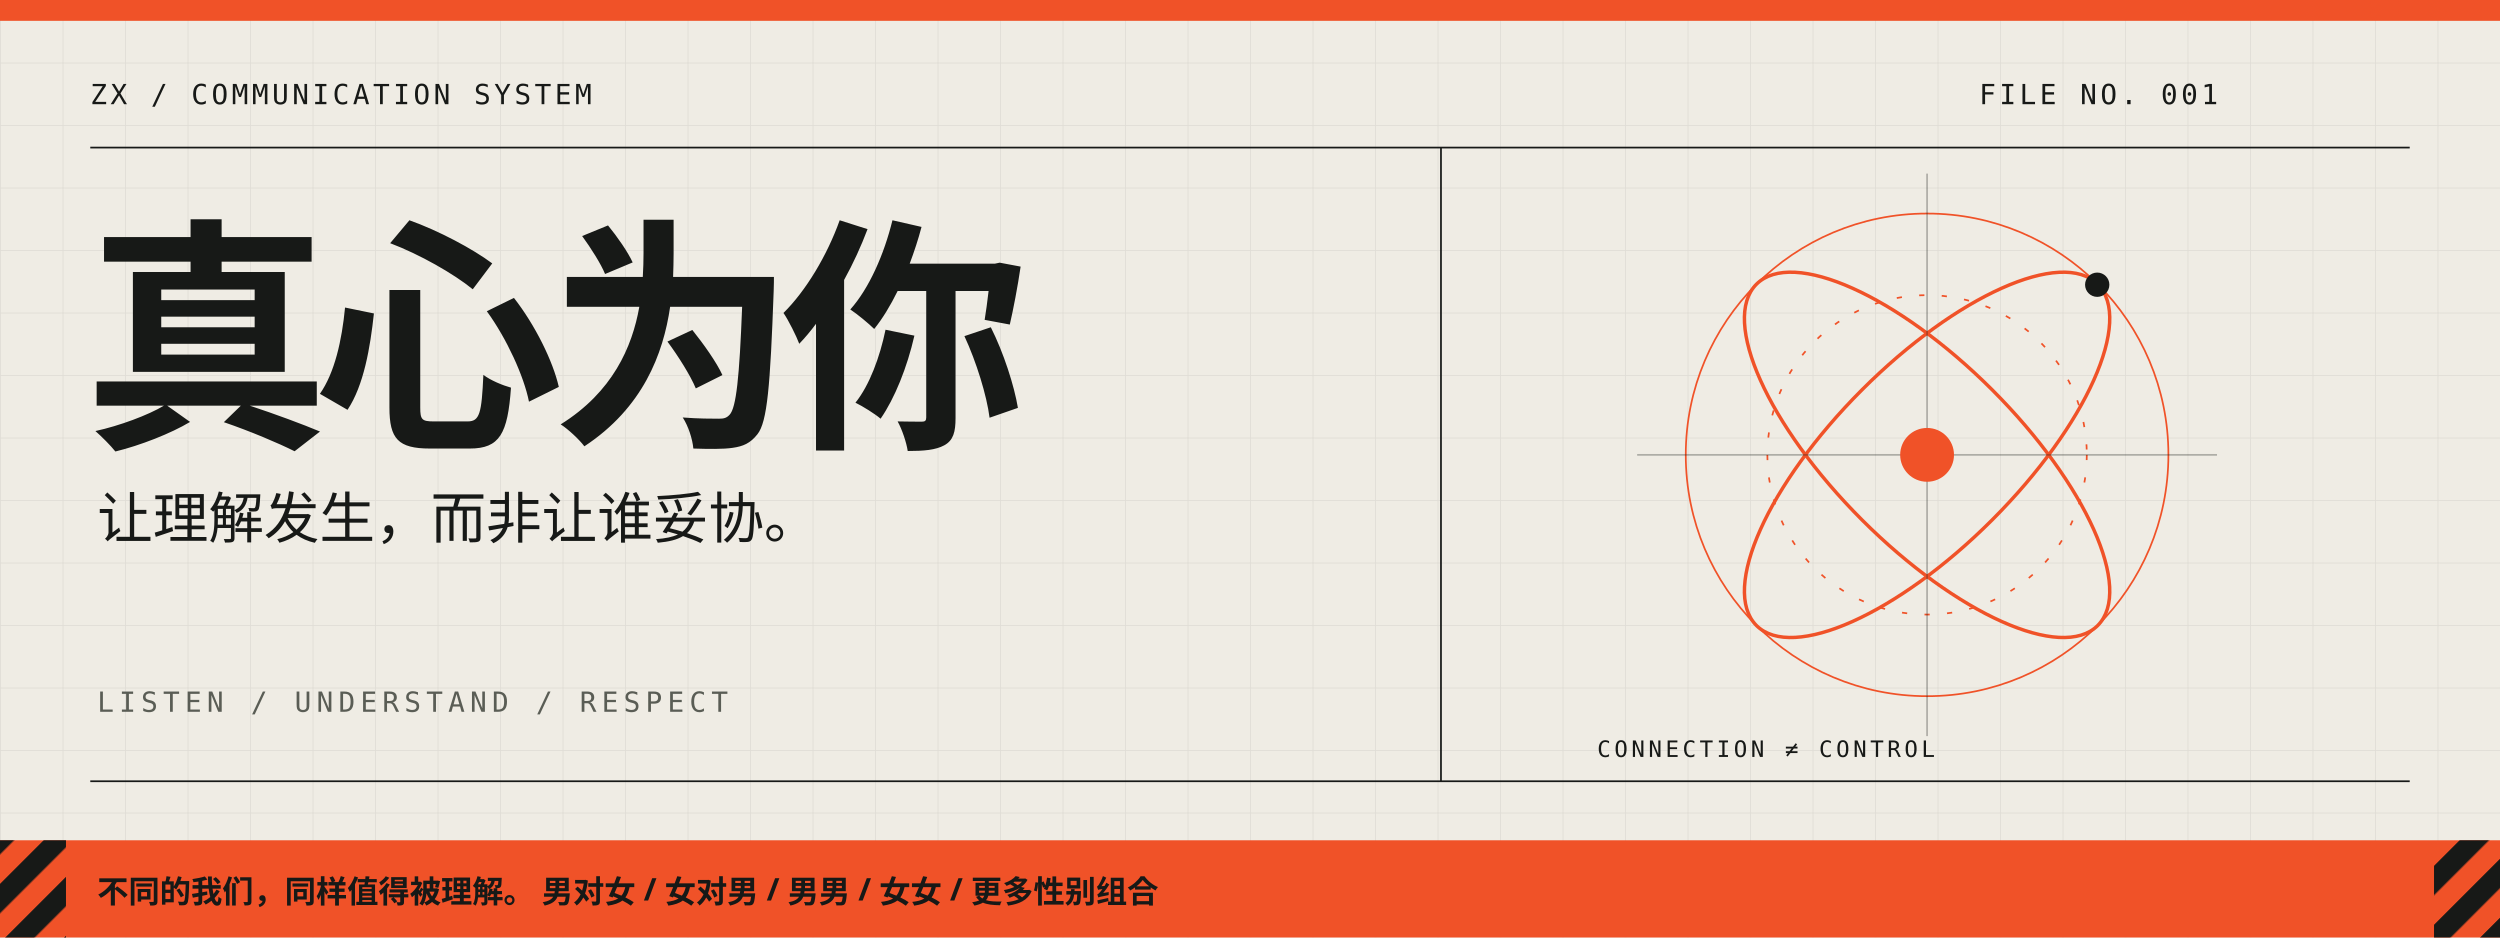
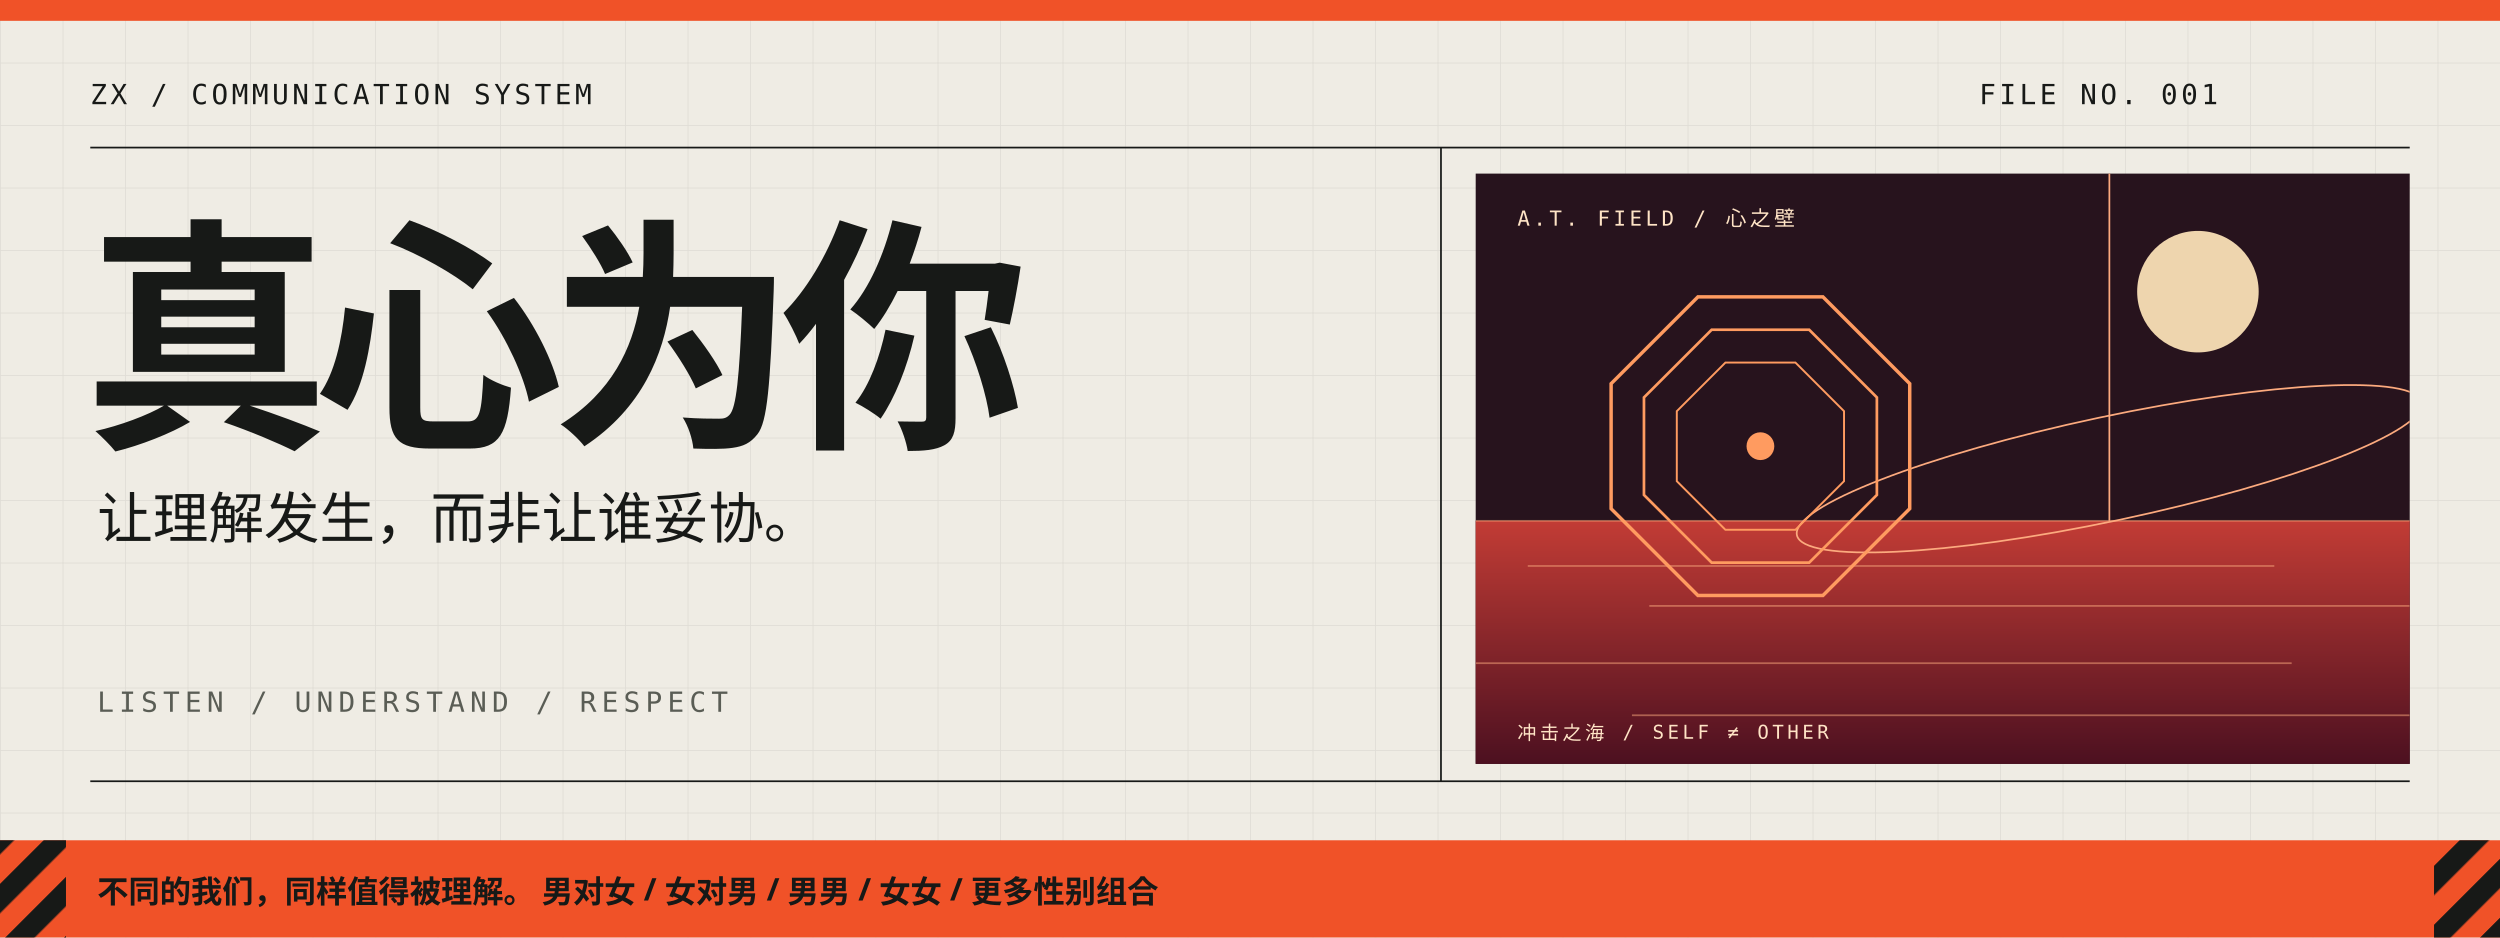
<svg xmlns="http://www.w3.org/2000/svg" width="1440" height="540" viewBox="0 0 1440 540" role="img" aria-labelledby="title desc">
  <defs>
    <pattern id="grid" width="36" height="36" patternUnits="userSpaceOnUse">
      <path d="M36 0H0V36" fill="none" stroke="#171917" stroke-opacity=".07" />
    </pattern>
    <pattern id="stripe" width="24" height="24" patternUnits="userSpaceOnUse" patternTransform="rotate(45)">
      <rect width="12" height="24" fill="#171917" />
    </pattern>
  </defs>
  <path fill="#efece4" d="M0 0h1440v540H0z" />
  <path fill="url(#grid)" d="M0 0h1440v540H0z" />
  <path fill="#f05228" d="M0 0h1440v12H0zM0 484h1440v56H0z" />
  <g font-family="Consolas, monospace" fill="#171917" font-size="16" letter-spacing="2">
    <text x="52" y="60">ZX / COMMUNICATION SYSTEM</text>
    <text x="1140" y="60">FILE NO. 001</text>
  </g>
  <path d="M52 85h1336M52 450h1336M830 85v365" fill="none" stroke="#171917" />
  <text x="48" y="247" font-family="SimSun, 'Songti SC', serif" font-weight="900" font-size="142" letter-spacing="-8" fill="#171917">真心为你</text>
  <text x="56" y="310" font-family="SimSun, 'Songti SC', serif" font-size="32" fill="#171917">让理解发生，而非让谁妥协。</text>
  <text x="56" y="410" font-family="Consolas, monospace" font-size="16" letter-spacing="3" fill="#5a5d55">LISTEN / UNDERSTAND / RESPECT</text>
-   <g transform="translate(1110 262)" fill="none" stroke="#f05228">
-     <circle r="139" />
-     <ellipse rx="139" ry="53" transform="rotate(-45)" stroke-width="2" />
-     <ellipse rx="139" ry="53" transform="rotate(45)" stroke-width="2" />
-     <circle r="92" stroke-dasharray="3 10" />
-     <path d="M-167 0h334M0-162v324" stroke="#171917" stroke-opacity=".3" />
-     <circle r="15" fill="#f05228" />
-     <circle cx="98" cy="-98" r="7" fill="#171917" stroke="none" />
-   </g>
-   <text x="920" y="436" font-family="Consolas, monospace" font-size="13" letter-spacing="2" fill="#171917">CONNECTION ≠ CONTROL</text>
+   <svg x="850" y="100" width="538" height="340" viewBox="0 0 538 340">
+     <defs>
+       <linearGradient id="sea" x2="0" y2="1">
+         <stop stop-color="#c23c35" />
+         <stop offset="1" stop-color="#4c1020" />
+       </linearGradient>
+       <polygon id="wall" points="-36,-86 36,-86 86,-36 86,36 36,86 -36,86 -86,36 -86,-36" />
+     </defs>
+     <path fill="#27131d" d="M0 0h538v340H0z" />
+     <circle cx="416" cy="68" r="35" fill="#eed5ae" />
+     <path fill="url(#sea)" d="M0 200h538v140H0z" />
+     <g fill="none" stroke="#fcaa7e">
+       <path d="M0 200h538M30 226h430M100 249h438M0 282h470M90 312h448" opacity=".5" />
+       <ellipse cx="365" cy="170" rx="184" ry="30" transform="rotate(-12 365 170)" />
+       <path d="M365 0v200" />
+     </g>
+     <g transform="translate(164 157)" fill="none" stroke="#ff9b60" stroke-width="2">
+       <use href="#wall" />
+       <use href="#wall" transform="scale(.78)" />
+       <use href="#wall" transform="scale(.56)" />
+       <circle r="7" fill="#ff9b60" />
+     </g>
+     <text x="24" y="30" fill="#ffe4c6" font-family="Consolas, monospace" font-size="12" letter-spacing="2">A.T. FIELD / 心之壁</text>
+     <text x="24" y="326" fill="#ffe4c6" font-family="Consolas, monospace" font-size="11" letter-spacing="2">冲击之海 / SELF ≠ OTHER</text>
+   </svg>
  <path d="M0 484h38v56H0zM1402 484h38v56h-38z" fill="url(#stripe)" />
  <text x="56" y="520" font-family="'Microsoft YaHei', sans-serif" font-size="18" font-weight="700" fill="#171917">不同的我们，同样值得被理解。 男对女 / 女对男 / 男男 / 女女 / 更多性别组合</text>
</svg>
